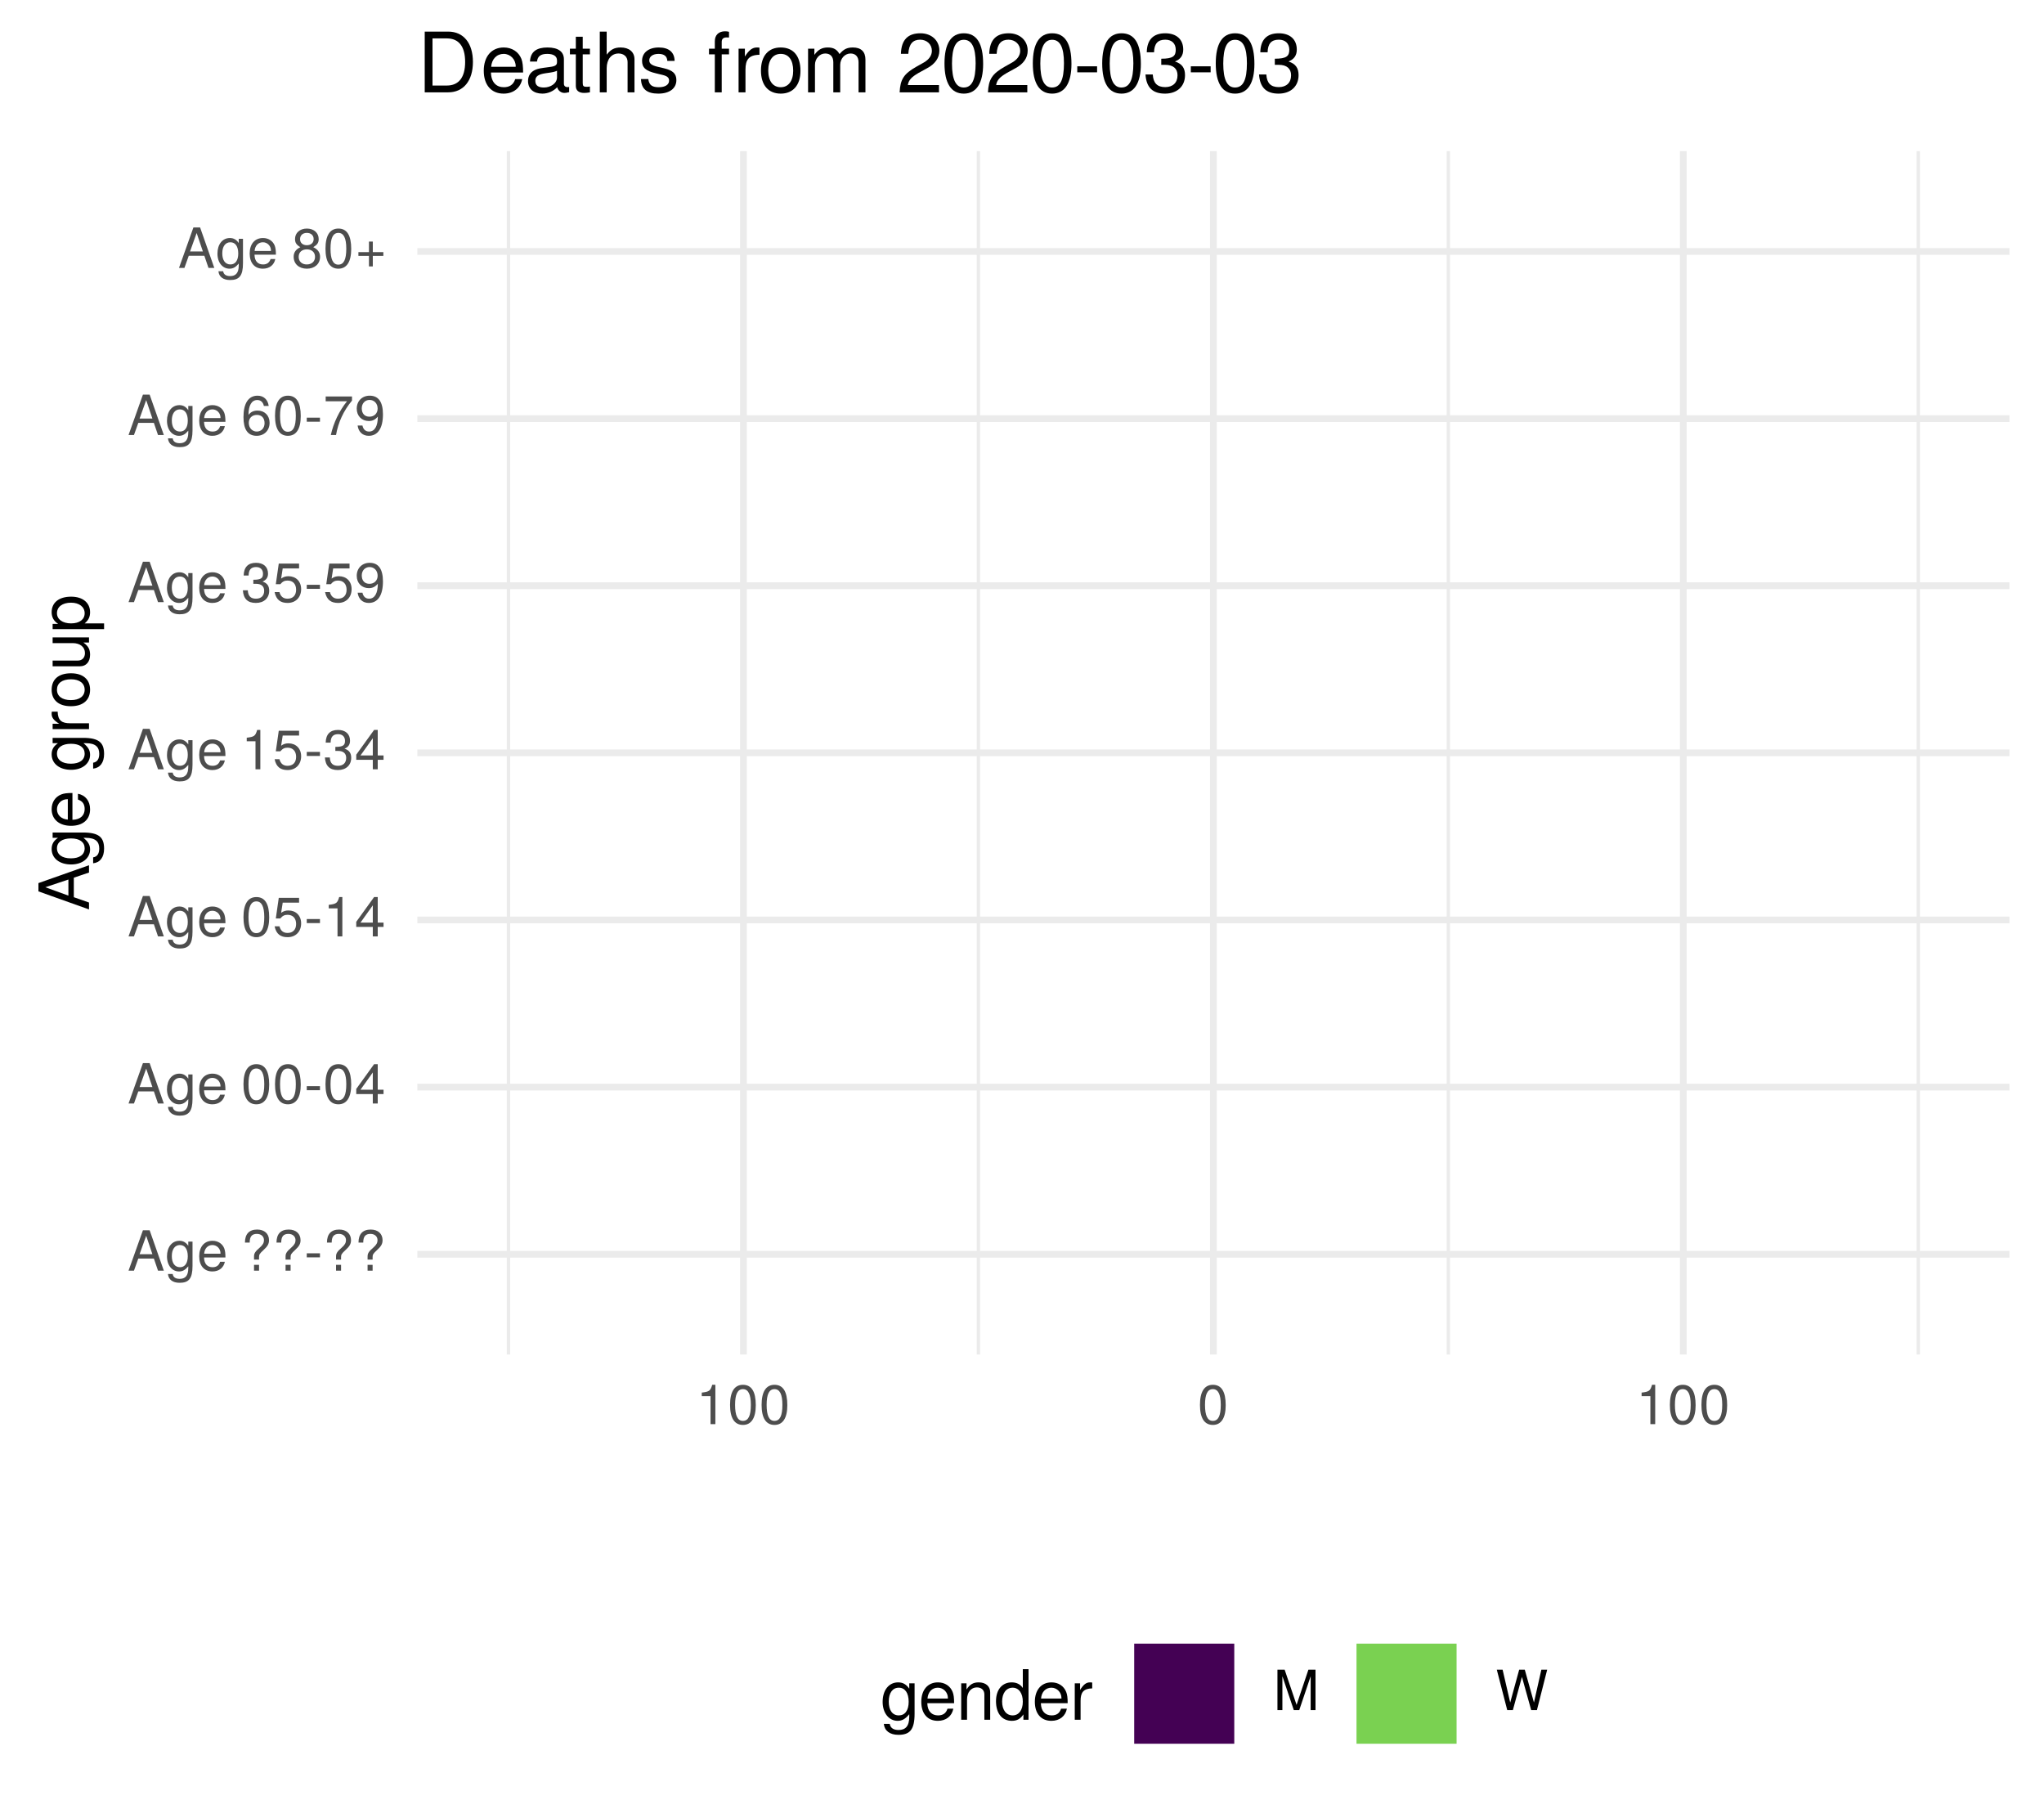
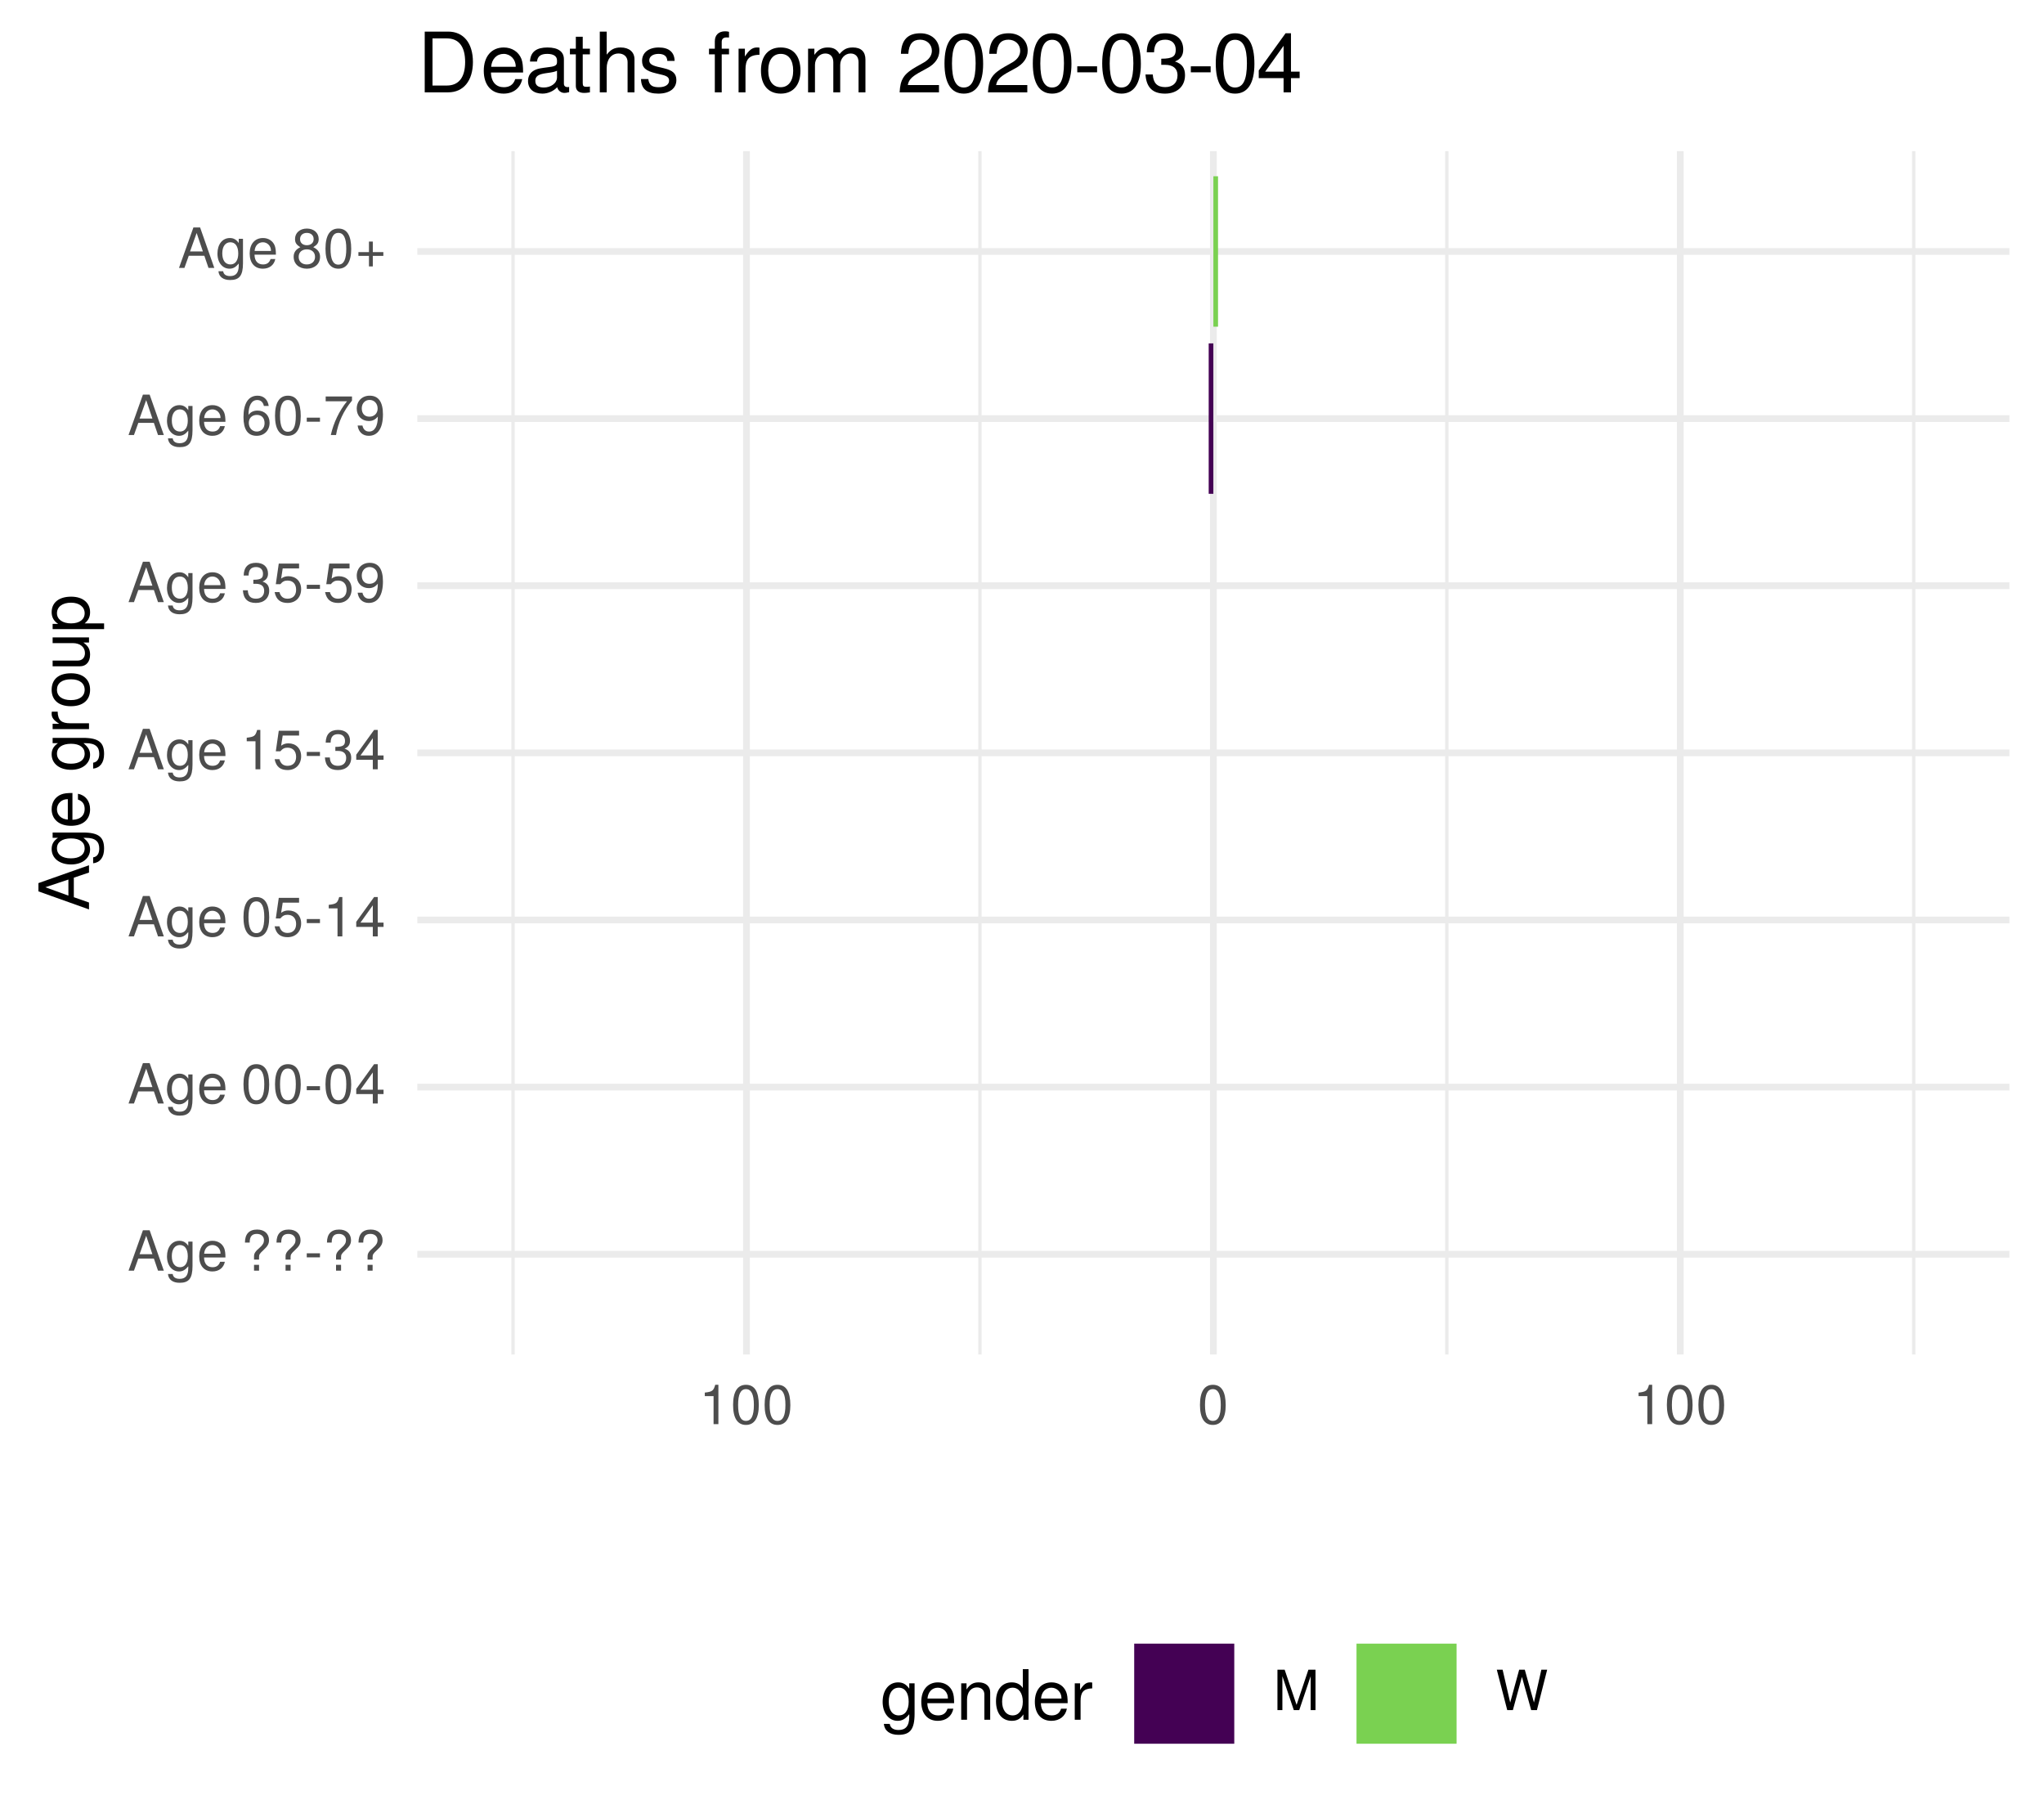
<svg xmlns="http://www.w3.org/2000/svg" xmlns:xlink="http://www.w3.org/1999/xlink" width="324pt" height="288pt" viewBox="0 0 324 288" version="1.1">
  <defs>
    <g>
      <symbol overflow="visible" id="glyph0-0">
        <path style="stroke:none;" d="" />
      </symbol>
      <symbol overflow="visible" id="glyph0-1">
        <path style="stroke:none;" d="M 5.75 0 L 3.5 -6.406 L 2.438 -6.406 L 0.156 0 L 1.016 0 L 1.703 -1.922 L 4.172 -1.922 L 4.828 0 Z M 3.938 -2.609 L 1.906 -2.609 L 2.953 -5.531 Z M 3.938 -2.609 " />
      </symbol>
      <symbol overflow="visible" id="glyph0-2">
        <path style="stroke:none;" d="M 4.297 -0.75 L 4.297 -4.609 L 3.625 -4.609 L 3.625 -3.938 C 3.25 -4.484 2.812 -4.734 2.219 -4.734 C 1.047 -4.734 0.25 -3.75 0.25 -2.266 C 0.25 -0.812 1.078 0.125 2.156 0.125 C 2.734 0.125 3.141 -0.109 3.625 -0.688 L 3.625 -0.391 C 3.625 0.828 3.125 1.297 2.266 1.297 C 1.688 1.297 1.234 1.094 1.156 0.531 L 0.406 0.531 C 0.484 1.406 1.156 1.922 2.25 1.922 C 3.688 1.922 4.297 1.281 4.297 -0.75 Z M 3.547 -2.281 C 3.547 -1.172 3.078 -0.547 2.312 -0.547 C 1.5 -0.547 1.016 -1.188 1.016 -2.312 C 1.016 -3.406 1.516 -4.062 2.297 -4.062 C 3.094 -4.062 3.547 -3.391 3.547 -2.281 Z M 3.547 -2.281 " />
      </symbol>
      <symbol overflow="visible" id="glyph0-3">
        <path style="stroke:none;" d="M 4.516 -2.094 C 4.516 -2.766 4.453 -3.188 4.328 -3.531 C 4.031 -4.281 3.328 -4.734 2.469 -4.734 C 1.172 -4.734 0.359 -3.797 0.359 -2.281 C 0.359 -0.766 1.156 0.125 2.453 0.125 C 3.5 0.125 4.234 -0.469 4.422 -1.406 L 3.672 -1.406 C 3.469 -0.797 3.062 -0.547 2.469 -0.547 C 1.703 -0.547 1.141 -1.031 1.125 -2.094 Z M 3.734 -2.75 C 3.734 -2.75 3.734 -2.703 3.719 -2.688 L 1.141 -2.688 C 1.203 -3.516 1.719 -4.062 2.453 -4.062 C 3.172 -4.062 3.734 -3.469 3.734 -2.75 Z M 3.734 -2.75 " />
      </symbol>
      <symbol overflow="visible" id="glyph0-4">
        <path style="stroke:none;" d="" />
      </symbol>
      <symbol overflow="visible" id="glyph0-5">
        <path style="stroke:none;" d="M 4.422 -4.828 C 4.422 -5.859 3.688 -6.516 2.547 -6.516 C 1.281 -6.516 0.609 -5.812 0.609 -4.453 L 1.359 -4.453 C 1.359 -5.422 1.719 -5.828 2.5 -5.828 C 3.172 -5.828 3.625 -5.422 3.625 -4.828 C 3.625 -4.422 3.438 -4.078 2.969 -3.672 C 2.453 -3.203 2.453 -3.203 2.297 -3 C 2.109 -2.75 2.047 -2.547 2.047 -2.234 L 2.047 -1.75 L 2.844 -1.75 L 2.844 -2.156 C 2.844 -2.547 2.938 -2.703 3.531 -3.25 C 4.203 -3.859 4.422 -4.25 4.422 -4.828 Z M 2.844 0 L 2.844 -0.922 L 2.047 -0.922 L 2.047 0 Z M 2.844 0 " />
      </symbol>
      <symbol overflow="visible" id="glyph0-6">
        <path style="stroke:none;" d="M 2.5 -2.109 L 2.5 -2.75 L 0.406 -2.75 L 0.406 -2.109 Z M 2.5 -2.109 " />
      </symbol>
      <symbol overflow="visible" id="glyph0-7">
        <path style="stroke:none;" d="M 4.453 -3 C 4.453 -5.156 3.781 -6.234 2.422 -6.234 C 1.078 -6.234 0.375 -5.141 0.375 -3.047 C 0.375 -0.953 1.078 0.125 2.422 0.125 C 3.734 0.125 4.453 -0.953 4.453 -3 Z M 3.672 -3.062 C 3.672 -1.297 3.266 -0.516 2.406 -0.516 C 1.578 -0.516 1.172 -1.344 1.172 -3.047 C 1.172 -4.75 1.578 -5.547 2.422 -5.547 C 3.25 -5.547 3.672 -4.734 3.672 -3.062 Z M 3.672 -3.062 " />
      </symbol>
      <symbol overflow="visible" id="glyph0-8">
        <path style="stroke:none;" d="M 4.578 -1.5 L 4.578 -2.188 L 3.656 -2.188 L 3.656 -6.234 L 3.078 -6.234 L 0.25 -2.312 L 0.25 -1.5 L 2.875 -1.5 L 2.875 0 L 3.656 0 L 3.656 -1.5 Z M 2.875 -2.188 L 0.922 -2.188 L 2.875 -4.922 Z M 2.875 -2.188 " />
      </symbol>
      <symbol overflow="visible" id="glyph0-9">
        <path style="stroke:none;" d="M 4.516 -2.062 C 4.516 -3.297 3.688 -4.109 2.5 -4.109 C 2.062 -4.109 1.703 -4 1.344 -3.734 L 1.594 -5.344 L 4.188 -5.344 L 4.188 -6.109 L 0.969 -6.109 L 0.5 -2.844 L 1.219 -2.844 C 1.578 -3.266 1.875 -3.422 2.359 -3.422 C 3.188 -3.422 3.719 -2.891 3.719 -1.969 C 3.719 -1.062 3.203 -0.547 2.359 -0.547 C 1.688 -0.547 1.266 -0.891 1.078 -1.594 L 0.312 -1.594 C 0.562 -0.359 1.266 0.125 2.375 0.125 C 3.641 0.125 4.516 -0.75 4.516 -2.062 Z M 4.516 -2.062 " />
      </symbol>
      <symbol overflow="visible" id="glyph0-10">
        <path style="stroke:none;" d="M 3.047 0 L 3.047 -6.234 L 2.547 -6.234 C 2.266 -5.281 2.094 -5.141 0.891 -5 L 0.891 -4.438 L 2.281 -4.438 L 2.281 0 Z M 3.047 0 " />
      </symbol>
      <symbol overflow="visible" id="glyph0-11">
        <path style="stroke:none;" d="M 4.453 -1.812 C 4.453 -2.562 4.141 -3.016 3.391 -3.266 C 3.969 -3.5 4.266 -3.891 4.266 -4.516 C 4.266 -5.594 3.547 -6.234 2.359 -6.234 C 1.109 -6.234 0.438 -5.547 0.406 -4.219 L 1.188 -4.219 C 1.203 -5.141 1.578 -5.562 2.375 -5.562 C 3.062 -5.562 3.469 -5.156 3.469 -4.5 C 3.469 -3.828 3.188 -3.547 1.938 -3.547 L 1.938 -2.906 L 2.359 -2.906 C 3.219 -2.906 3.656 -2.5 3.656 -1.797 C 3.656 -1.016 3.172 -0.547 2.359 -0.547 C 1.516 -0.547 1.109 -0.969 1.062 -1.875 L 0.281 -1.875 C 0.375 -0.5 1.062 0.125 2.344 0.125 C 3.625 0.125 4.453 -0.641 4.453 -1.812 Z M 4.453 -1.812 " />
      </symbol>
      <symbol overflow="visible" id="glyph0-12">
        <path style="stroke:none;" d="M 4.484 -3.266 C 4.484 -5.219 3.797 -6.234 2.375 -6.234 C 1.188 -6.234 0.328 -5.391 0.328 -4.172 C 0.328 -3.016 1.125 -2.219 2.25 -2.219 C 2.844 -2.219 3.266 -2.438 3.672 -2.922 C 3.672 -1.406 3.172 -0.547 2.281 -0.547 C 1.734 -0.547 1.359 -0.891 1.234 -1.5 L 0.469 -1.5 C 0.609 -0.469 1.281 0.125 2.234 0.125 C 3.688 0.125 4.484 -1.109 4.484 -3.266 Z M 3.641 -4.188 C 3.641 -3.422 3.094 -2.906 2.344 -2.906 C 1.594 -2.906 1.125 -3.391 1.125 -4.234 C 1.125 -5.016 1.656 -5.562 2.359 -5.562 C 3.094 -5.562 3.641 -5 3.641 -4.188 Z M 3.641 -4.188 " />
      </symbol>
      <symbol overflow="visible" id="glyph0-13">
        <path style="stroke:none;" d="M 4.516 -1.938 C 4.516 -3.094 3.719 -3.875 2.609 -3.875 C 1.984 -3.875 1.5 -3.641 1.172 -3.188 C 1.172 -4.703 1.672 -5.547 2.562 -5.547 C 3.109 -5.547 3.484 -5.203 3.609 -4.609 L 4.375 -4.609 C 4.234 -5.625 3.562 -6.234 2.609 -6.234 C 1.156 -6.234 0.375 -5.016 0.375 -2.844 C 0.375 -0.891 1.047 0.125 2.469 0.125 C 3.656 0.125 4.516 -0.719 4.516 -1.938 Z M 3.719 -1.875 C 3.719 -1.094 3.188 -0.547 2.484 -0.547 C 1.766 -0.547 1.219 -1.125 1.219 -1.922 C 1.219 -2.688 1.734 -3.188 2.5 -3.188 C 3.25 -3.188 3.719 -2.703 3.719 -1.875 Z M 3.719 -1.875 " />
      </symbol>
      <symbol overflow="visible" id="glyph0-14">
        <path style="stroke:none;" d="M 4.578 -5.453 L 4.578 -6.109 L 0.406 -6.109 L 0.406 -5.344 L 3.781 -5.344 C 2.531 -3.781 1.656 -1.953 1.219 0 L 2.047 0 C 2.391 -2.016 3.266 -3.891 4.578 -5.453 Z M 4.578 -5.453 " />
      </symbol>
      <symbol overflow="visible" id="glyph0-15">
        <path style="stroke:none;" d="M 4.516 -1.766 C 4.516 -2.453 4.156 -2.938 3.438 -3.281 C 4.078 -3.672 4.297 -3.984 4.297 -4.578 C 4.297 -5.547 3.531 -6.234 2.422 -6.234 C 1.312 -6.234 0.547 -5.547 0.547 -4.578 C 0.547 -4 0.75 -3.672 1.391 -3.281 C 0.672 -2.938 0.328 -2.453 0.328 -1.766 C 0.328 -0.625 1.188 0.125 2.422 0.125 C 3.656 0.125 4.516 -0.625 4.516 -1.766 Z M 3.5 -4.562 C 3.5 -3.969 3.062 -3.594 2.422 -3.594 C 1.766 -3.594 1.344 -3.969 1.344 -4.562 C 1.344 -5.156 1.766 -5.547 2.422 -5.547 C 3.078 -5.547 3.5 -5.156 3.5 -4.562 Z M 3.719 -1.75 C 3.719 -1.016 3.188 -0.547 2.406 -0.547 C 1.641 -0.547 1.125 -1.016 1.125 -1.75 C 1.125 -2.484 1.641 -2.938 2.422 -2.938 C 3.188 -2.938 3.719 -2.484 3.719 -1.75 Z M 3.719 -1.75 " />
      </symbol>
      <symbol overflow="visible" id="glyph0-16">
        <path style="stroke:none;" d="M 4.547 -1.906 L 4.547 -2.5 L 2.875 -2.5 L 2.875 -4.172 L 2.266 -4.172 L 2.266 -2.5 L 0.594 -2.5 L 0.594 -1.906 L 2.266 -1.906 L 2.266 -0.234 L 2.875 -0.234 L 2.875 -1.906 Z M 4.547 -1.906 " />
      </symbol>
      <symbol overflow="visible" id="glyph0-17">
        <path style="stroke:none;" d="M 6.688 0 L 6.688 -6.406 L 5.562 -6.406 L 3.688 -0.828 L 1.797 -6.406 L 0.656 -6.406 L 0.656 0 L 1.438 0 L 1.438 -5.375 L 3.25 0 L 4.109 0 L 5.922 -5.375 L 5.922 0 Z M 6.688 0 " />
      </symbol>
      <symbol overflow="visible" id="glyph0-18">
        <path style="stroke:none;" d="M 8.172 -6.406 L 7.25 -6.406 L 6.078 -1.203 L 4.625 -6.406 L 3.734 -6.406 L 2.312 -1.203 L 1.109 -6.406 L 0.188 -6.406 L 1.844 0 L 2.734 0 L 4.172 -5.266 L 5.641 0 L 6.547 0 Z M 8.172 -6.406 " />
      </symbol>
      <symbol overflow="visible" id="glyph1-0">
        <path style="stroke:none;" d="" />
      </symbol>
      <symbol overflow="visible" id="glyph1-1">
        <path style="stroke:none;" d="M 0 -7.188 L -8.016 -4.359 L -8.016 -3.047 L 0 -0.188 L 0 -1.281 L -2.406 -2.125 L -2.406 -5.219 L 0 -6.031 Z M -3.266 -4.922 L -3.266 -2.375 L -6.922 -3.703 Z M -3.266 -4.922 " />
      </symbol>
      <symbol overflow="visible" id="glyph1-2">
        <path style="stroke:none;" d="M -0.953 -5.375 L -5.766 -5.375 L -5.766 -4.531 L -4.922 -4.531 C -5.609 -4.062 -5.922 -3.516 -5.922 -2.766 C -5.922 -1.312 -4.703 -0.312 -2.828 -0.312 C -1.016 -0.312 0.172 -1.344 0.172 -2.688 C 0.172 -3.422 -0.141 -3.922 -0.875 -4.531 L -0.484 -4.531 C 1.047 -4.531 1.625 -3.906 1.625 -2.844 C 1.625 -2.109 1.359 -1.547 0.656 -1.438 L 0.656 -0.5 C 1.75 -0.609 2.391 -1.453 2.391 -2.812 C 2.391 -4.609 1.594 -5.375 -0.953 -5.375 Z M -2.844 -4.438 C -1.469 -4.438 -0.688 -3.844 -0.688 -2.875 C -0.688 -1.875 -1.484 -1.281 -2.875 -1.281 C -4.266 -1.281 -5.078 -1.891 -5.078 -2.875 C -5.078 -3.859 -4.25 -4.438 -2.844 -4.438 Z M -2.844 -4.438 " />
      </symbol>
      <symbol overflow="visible" id="glyph1-3">
        <path style="stroke:none;" d="M -2.625 -5.641 C -3.453 -5.641 -3.984 -5.578 -4.406 -5.406 C -5.359 -5.031 -5.922 -4.156 -5.922 -3.078 C -5.922 -1.469 -4.734 -0.438 -2.844 -0.438 C -0.953 -0.438 0.172 -1.438 0.172 -3.062 C 0.172 -4.375 -0.578 -5.297 -1.75 -5.516 L -1.75 -4.594 C -0.984 -4.344 -0.688 -3.828 -0.688 -3.094 C -0.688 -2.141 -1.297 -1.422 -2.625 -1.391 Z M -3.438 -4.656 C -3.438 -4.656 -3.391 -4.656 -3.359 -4.656 L -3.359 -1.422 C -4.391 -1.5 -5.078 -2.141 -5.078 -3.062 C -5.078 -3.969 -4.328 -4.656 -3.438 -4.656 Z M -3.438 -4.656 " />
      </symbol>
      <symbol overflow="visible" id="glyph1-4">
        <path style="stroke:none;" d="" />
      </symbol>
      <symbol overflow="visible" id="glyph1-5">
        <path style="stroke:none;" d="M -4.969 -3.531 L -5.891 -3.531 C -5.922 -3.375 -5.922 -3.297 -5.922 -3.172 C -5.922 -2.578 -5.578 -2.141 -4.719 -1.609 L -5.766 -1.609 L -5.766 -0.766 L 0 -0.766 L 0 -1.688 L -2.984 -1.688 C -4.297 -1.688 -4.938 -2.109 -4.969 -3.531 Z M -4.969 -3.531 " />
      </symbol>
      <symbol overflow="visible" id="glyph1-6">
        <path style="stroke:none;" d="M -2.844 -5.609 C -4.828 -5.609 -5.922 -4.656 -5.922 -2.984 C -5.922 -1.375 -4.812 -0.391 -2.875 -0.391 C -0.953 -0.391 0.172 -1.359 0.172 -3 C 0.172 -4.625 -0.953 -5.609 -2.844 -5.609 Z M -2.844 -4.656 C -1.5 -4.656 -0.688 -4.016 -0.688 -3 C -0.688 -1.984 -1.484 -1.359 -2.875 -1.359 C -4.266 -1.359 -5.078 -1.984 -5.078 -3 C -5.078 -4.031 -4.281 -4.656 -2.844 -4.656 Z M -2.844 -4.656 " />
      </symbol>
      <symbol overflow="visible" id="glyph1-7">
        <path style="stroke:none;" d="M 0 -5.297 L -5.766 -5.297 L -5.766 -4.391 L -2.578 -4.391 C -1.406 -4.391 -0.641 -3.766 -0.641 -2.812 C -0.641 -2.094 -1.078 -1.625 -1.766 -1.625 L -5.766 -1.625 L -5.766 -0.719 L -1.406 -0.719 C -0.453 -0.719 0.172 -1.438 0.172 -2.547 C 0.172 -3.406 -0.125 -3.938 -0.891 -4.484 L 0 -4.484 Z M 0 -5.297 " />
      </symbol>
      <symbol overflow="visible" id="glyph1-8">
        <path style="stroke:none;" d="M -2.828 -5.75 C -4.766 -5.75 -5.922 -4.812 -5.922 -3.281 C -5.922 -2.5 -5.578 -1.875 -4.891 -1.438 L -5.766 -1.438 L -5.766 -0.609 L 2.391 -0.609 L 2.391 -1.516 L -0.688 -1.516 C -0.094 -2 0.172 -2.547 0.172 -3.281 C 0.172 -4.781 -0.984 -5.75 -2.828 -5.75 Z M -2.844 -4.797 C -1.547 -4.797 -0.688 -4.125 -0.688 -3.125 C -0.688 -2.156 -1.484 -1.516 -2.844 -1.516 C -4.188 -1.516 -5.078 -2.156 -5.078 -3.125 C -5.078 -4.141 -4.219 -4.797 -2.844 -4.797 Z M -2.844 -4.797 " />
      </symbol>
      <symbol overflow="visible" id="glyph2-0">
        <path style="stroke:none;" d="" />
      </symbol>
      <symbol overflow="visible" id="glyph2-1">
        <path style="stroke:none;" d="M 5.375 -0.953 L 5.375 -5.766 L 4.531 -5.766 L 4.531 -4.922 C 4.062 -5.609 3.516 -5.922 2.766 -5.922 C 1.312 -5.922 0.312 -4.703 0.312 -2.828 C 0.312 -1.016 1.344 0.172 2.688 0.172 C 3.422 0.172 3.922 -0.141 4.531 -0.875 L 4.531 -0.484 C 4.531 1.047 3.906 1.625 2.844 1.625 C 2.109 1.625 1.547 1.359 1.438 0.656 L 0.5 0.656 C 0.609 1.75 1.453 2.391 2.812 2.391 C 4.609 2.391 5.375 1.594 5.375 -0.953 Z M 4.438 -2.844 C 4.438 -1.469 3.844 -0.688 2.875 -0.688 C 1.875 -0.688 1.281 -1.484 1.281 -2.875 C 1.281 -4.266 1.891 -5.078 2.875 -5.078 C 3.859 -5.078 4.438 -4.25 4.438 -2.844 Z M 4.438 -2.844 " />
      </symbol>
      <symbol overflow="visible" id="glyph2-2">
        <path style="stroke:none;" d="M 5.641 -2.625 C 5.641 -3.453 5.578 -3.984 5.406 -4.406 C 5.031 -5.359 4.156 -5.922 3.078 -5.922 C 1.469 -5.922 0.438 -4.734 0.438 -2.844 C 0.438 -0.953 1.438 0.172 3.062 0.172 C 4.375 0.172 5.297 -0.578 5.516 -1.75 L 4.594 -1.75 C 4.344 -0.984 3.828 -0.688 3.094 -0.688 C 2.141 -0.688 1.422 -1.297 1.391 -2.625 Z M 4.656 -3.438 C 4.656 -3.438 4.656 -3.391 4.656 -3.359 L 1.422 -3.359 C 1.5 -4.391 2.141 -5.078 3.062 -5.078 C 3.969 -5.078 4.656 -4.328 4.656 -3.438 Z M 4.656 -3.438 " />
      </symbol>
      <symbol overflow="visible" id="glyph2-3">
        <path style="stroke:none;" d="M 5.359 0 L 5.359 -4.359 C 5.359 -5.312 4.641 -5.922 3.531 -5.922 C 2.672 -5.922 2.125 -5.594 1.609 -4.797 L 1.609 -5.766 L 0.766 -5.766 L 0.766 0 L 1.688 0 L 1.688 -3.172 C 1.688 -4.359 2.328 -5.125 3.25 -5.125 C 3.984 -5.125 4.438 -4.688 4.438 -4 L 4.438 0 Z M 5.359 0 " />
      </symbol>
      <symbol overflow="visible" id="glyph2-4">
        <path style="stroke:none;" d="M 5.438 0 L 5.438 -8.016 L 4.531 -8.016 L 4.531 -5.031 C 4.141 -5.625 3.531 -5.922 2.766 -5.922 C 1.266 -5.922 0.281 -4.781 0.281 -2.938 C 0.281 -0.984 1.25 0.172 2.797 0.172 C 3.594 0.172 4.141 -0.125 4.625 -0.844 L 4.625 0 Z M 4.531 -2.859 C 4.531 -1.531 3.891 -0.688 2.922 -0.688 C 1.906 -0.688 1.25 -1.547 1.25 -2.875 C 1.25 -4.219 1.906 -5.078 2.922 -5.078 C 3.906 -5.078 4.531 -4.188 4.531 -2.859 Z M 4.531 -2.859 " />
      </symbol>
      <symbol overflow="visible" id="glyph2-5">
        <path style="stroke:none;" d="M 3.531 -4.969 L 3.531 -5.891 C 3.375 -5.922 3.297 -5.922 3.172 -5.922 C 2.578 -5.922 2.141 -5.578 1.609 -4.719 L 1.609 -5.766 L 0.766 -5.766 L 0.766 0 L 1.688 0 L 1.688 -2.984 C 1.688 -4.297 2.109 -4.938 3.531 -4.969 Z M 3.531 -4.969 " />
      </symbol>
      <symbol overflow="visible" id="glyph3-0">
        <path style="stroke:none;" d="" />
      </symbol>
      <symbol overflow="visible" id="glyph3-1">
        <path style="stroke:none;" d="M 8.812 -4.812 C 8.812 -7.797 7.328 -9.625 4.891 -9.625 L 1.172 -9.625 L 1.172 0 L 4.891 0 C 7.312 0 8.812 -1.828 8.812 -4.812 Z M 7.578 -4.812 C 7.578 -2.375 6.578 -1.078 4.672 -1.078 L 2.406 -1.078 L 2.406 -8.547 L 4.672 -8.547 C 6.578 -8.547 7.578 -7.266 7.578 -4.812 Z M 7.578 -4.812 " />
      </symbol>
      <symbol overflow="visible" id="glyph3-2">
        <path style="stroke:none;" d="M 6.766 -3.141 C 6.766 -4.141 6.688 -4.781 6.5 -5.297 C 6.047 -6.438 4.984 -7.109 3.703 -7.109 C 1.766 -7.109 0.531 -5.688 0.531 -3.422 C 0.531 -1.156 1.734 0.203 3.672 0.203 C 5.25 0.203 6.344 -0.703 6.625 -2.094 L 5.516 -2.094 C 5.219 -1.188 4.594 -0.812 3.703 -0.812 C 2.562 -0.812 1.703 -1.562 1.672 -3.141 Z M 5.594 -4.125 C 5.594 -4.125 5.594 -4.062 5.578 -4.047 L 1.703 -4.047 C 1.797 -5.266 2.578 -6.094 3.688 -6.094 C 4.766 -6.094 5.594 -5.203 5.594 -4.125 Z M 5.594 -4.125 " />
      </symbol>
      <symbol overflow="visible" id="glyph3-3">
        <path style="stroke:none;" d="M 7.062 -0.031 L 7.062 -0.859 C 6.938 -0.828 6.891 -0.828 6.828 -0.828 C 6.438 -0.828 6.234 -1.031 6.234 -1.375 L 6.234 -5.234 C 6.234 -6.453 5.328 -7.109 3.625 -7.109 C 1.953 -7.109 0.922 -6.469 0.859 -4.875 L 1.969 -4.875 C 2.062 -5.719 2.562 -6.094 3.594 -6.094 C 4.578 -6.094 5.141 -5.734 5.141 -5.062 L 5.141 -4.781 C 5.141 -4.312 4.859 -4.125 3.984 -4.016 C 2.422 -3.812 2.188 -3.766 1.766 -3.594 C 0.969 -3.266 0.547 -2.641 0.547 -1.797 C 0.547 -0.547 1.422 0.203 2.828 0.203 C 3.703 0.203 4.562 -0.172 5.172 -0.812 C 5.297 -0.297 5.766 0.094 6.312 0.094 C 6.531 0.094 6.703 0.062 7.062 -0.031 Z M 5.141 -2.391 C 5.141 -1.406 4.125 -0.766 3.062 -0.766 C 2.203 -0.766 1.703 -1.062 1.703 -1.828 C 1.703 -2.547 2.188 -2.859 3.359 -3.031 C 4.531 -3.188 4.766 -3.25 5.141 -3.422 Z M 5.141 -2.391 " />
      </symbol>
      <symbol overflow="visible" id="glyph3-4">
        <path style="stroke:none;" d="M 3.359 0 L 3.359 -0.922 C 3.203 -0.891 3.031 -0.875 2.828 -0.875 C 2.344 -0.875 2.219 -1 2.219 -1.484 L 2.219 -6.016 L 3.359 -6.016 L 3.359 -6.922 L 2.219 -6.922 L 2.219 -8.812 L 1.125 -8.812 L 1.125 -6.922 L 0.188 -6.922 L 0.188 -6.016 L 1.125 -6.016 L 1.125 -1 C 1.125 -0.297 1.594 0.094 2.453 0.094 C 2.719 0.094 2.984 0.062 3.359 0 Z M 3.359 0 " />
      </symbol>
      <symbol overflow="visible" id="glyph3-5">
        <path style="stroke:none;" d="M 6.422 0 L 6.422 -5.234 C 6.422 -6.391 5.578 -7.109 4.234 -7.109 C 3.266 -7.109 2.672 -6.812 2.016 -5.969 L 2.016 -9.625 L 0.922 -9.625 L 0.922 0 L 2.016 0 L 2.016 -3.812 C 2.016 -5.234 2.766 -6.156 3.891 -6.156 C 4.672 -6.156 5.328 -5.703 5.328 -4.797 L 5.328 0 Z M 6.422 0 " />
      </symbol>
      <symbol overflow="visible" id="glyph3-6">
        <path style="stroke:none;" d="M 6.062 -1.938 C 6.062 -2.969 5.484 -3.484 4.109 -3.812 L 3.047 -4.062 C 2.156 -4.281 1.766 -4.562 1.766 -5.062 C 1.766 -5.688 2.344 -6.094 3.234 -6.094 C 4.125 -6.094 4.594 -5.719 4.625 -4.984 L 5.781 -4.984 C 5.766 -6.344 4.875 -7.109 3.281 -7.109 C 1.656 -7.109 0.625 -6.281 0.625 -5 C 0.625 -3.922 1.172 -3.406 2.812 -3.016 L 3.844 -2.766 C 4.609 -2.578 4.906 -2.344 4.906 -1.844 C 4.906 -1.203 4.266 -0.812 3.297 -0.812 C 2.312 -0.812 1.75 -1.062 1.609 -2.109 L 0.453 -2.109 C 0.5 -0.516 1.406 0.203 3.203 0.203 C 4.953 0.203 6.062 -0.609 6.062 -1.938 Z M 6.062 -1.938 " />
      </symbol>
      <symbol overflow="visible" id="glyph3-7">
        <path style="stroke:none;" d="" />
      </symbol>
      <symbol overflow="visible" id="glyph3-8">
        <path style="stroke:none;" d="M 3.406 -6.016 L 3.406 -6.922 L 2.25 -6.922 L 2.25 -8 C 2.25 -8.469 2.516 -8.703 3.031 -8.703 C 3.109 -8.703 3.156 -8.703 3.406 -8.688 L 3.406 -9.594 C 3.156 -9.656 3.016 -9.672 2.781 -9.672 C 1.766 -9.672 1.156 -9.078 1.156 -8.094 L 1.156 -6.922 L 0.234 -6.922 L 0.234 -6.016 L 1.156 -6.016 L 1.156 0 L 2.25 0 L 2.25 -6.016 Z M 3.406 -6.016 " />
      </symbol>
      <symbol overflow="visible" id="glyph3-9">
        <path style="stroke:none;" d="M 4.234 -5.953 L 4.234 -7.078 C 4.047 -7.109 3.969 -7.109 3.812 -7.109 C 3.109 -7.109 2.562 -6.688 1.922 -5.672 L 1.922 -6.922 L 0.922 -6.922 L 0.922 0 L 2.016 0 L 2.016 -3.594 C 2.016 -5.156 2.531 -5.922 4.234 -5.953 Z M 4.234 -5.953 " />
      </symbol>
      <symbol overflow="visible" id="glyph3-10">
        <path style="stroke:none;" d="M 6.734 -3.406 C 6.734 -5.797 5.578 -7.109 3.594 -7.109 C 1.656 -7.109 0.469 -5.781 0.469 -3.453 C 0.469 -1.141 1.641 0.203 3.609 0.203 C 5.547 0.203 6.734 -1.141 6.734 -3.406 Z M 5.578 -3.422 C 5.578 -1.797 4.812 -0.812 3.609 -0.812 C 2.375 -0.812 1.625 -1.781 1.625 -3.453 C 1.625 -5.125 2.375 -6.094 3.609 -6.094 C 4.844 -6.094 5.578 -5.141 5.578 -3.422 Z M 5.578 -3.422 " />
      </symbol>
      <symbol overflow="visible" id="glyph3-11">
        <path style="stroke:none;" d="M 10.031 0 L 10.031 -5.188 C 10.031 -6.438 9.344 -7.109 8.047 -7.109 C 7.125 -7.109 6.578 -6.844 5.922 -6.062 C 5.516 -6.797 4.969 -7.109 4.062 -7.109 C 3.141 -7.109 2.531 -6.766 1.938 -5.938 L 1.938 -6.922 L 0.938 -6.922 L 0.938 0 L 2.031 0 L 2.031 -4.344 C 2.031 -5.344 2.766 -6.156 3.656 -6.156 C 4.469 -6.156 4.938 -5.656 4.938 -4.766 L 4.938 0 L 6.031 0 L 6.031 -4.344 C 6.031 -5.344 6.766 -6.156 7.672 -6.156 C 8.469 -6.156 8.938 -5.641 8.938 -4.766 L 8.938 0 Z M 10.031 0 " />
      </symbol>
      <symbol overflow="visible" id="glyph3-12">
        <path style="stroke:none;" d="M 6.75 -6.609 C 6.75 -8.203 5.516 -9.359 3.75 -9.359 C 1.828 -9.359 0.719 -8.391 0.656 -6.109 L 1.828 -6.109 C 1.922 -7.688 2.562 -8.344 3.703 -8.344 C 4.766 -8.344 5.562 -7.594 5.562 -6.594 C 5.562 -5.844 5.125 -5.219 4.297 -4.734 L 3.078 -4.047 C 1.125 -2.938 0.547 -2.062 0.453 0 L 6.688 0 L 6.688 -1.156 L 1.75 -1.156 C 1.875 -1.922 2.297 -2.406 3.453 -3.078 L 4.766 -3.797 C 6.078 -4.484 6.75 -5.469 6.75 -6.609 Z M 6.75 -6.609 " />
      </symbol>
      <symbol overflow="visible" id="glyph3-13">
        <path style="stroke:none;" d="M 6.688 -4.5 C 6.688 -7.75 5.672 -9.359 3.625 -9.359 C 1.609 -9.359 0.562 -7.719 0.562 -4.578 C 0.562 -1.422 1.625 0.203 3.625 0.203 C 5.609 0.203 6.688 -1.422 6.688 -4.5 Z M 5.5 -4.609 C 5.5 -1.953 4.891 -0.766 3.609 -0.766 C 2.375 -0.766 1.75 -2 1.75 -4.562 C 1.75 -7.125 2.375 -8.328 3.625 -8.328 C 4.891 -8.328 5.5 -7.109 5.5 -4.609 Z M 5.5 -4.609 " />
      </symbol>
      <symbol overflow="visible" id="glyph3-14">
        <path style="stroke:none;" d="M 3.75 -3.172 L 3.75 -4.125 L 0.609 -4.125 L 0.609 -3.172 Z M 3.75 -3.172 " />
      </symbol>
      <symbol overflow="visible" id="glyph3-15">
        <path style="stroke:none;" d="M 6.688 -2.719 C 6.688 -3.859 6.219 -4.516 5.094 -4.891 C 5.969 -5.234 6.406 -5.844 6.406 -6.781 C 6.406 -8.391 5.328 -9.359 3.547 -9.359 C 1.656 -9.359 0.656 -8.328 0.625 -6.344 L 1.781 -6.344 C 1.812 -7.719 2.375 -8.344 3.562 -8.344 C 4.594 -8.344 5.219 -7.734 5.219 -6.75 C 5.219 -5.75 4.781 -5.328 2.922 -5.328 L 2.922 -4.359 L 3.547 -4.359 C 4.828 -4.359 5.5 -3.75 5.5 -2.703 C 5.5 -1.531 4.766 -0.828 3.547 -0.828 C 2.281 -0.828 1.656 -1.469 1.578 -2.828 L 0.422 -2.828 C 0.562 -0.734 1.594 0.203 3.516 0.203 C 5.438 0.203 6.688 -0.953 6.688 -2.719 Z M 6.688 -2.719 " />
      </symbol>
+       <symbol overflow="visible" id="glyph3-16">
+         <path style="stroke:none;" d="M 6.859 -2.25 L 6.859 -3.281 L 5.484 -3.281 L 5.484 -9.359 L 4.625 -9.359 L 0.375 -3.469 L 0.375 -2.25 L 4.312 -2.25 L 4.312 0 L 5.484 0 L 5.484 -2.25 Z M 4.312 -3.281 L 1.391 -3.281 L 4.312 -7.375 Z M 4.312 -3.281 " />
+       </symbol>
    </g>
    <clipPath id="clip1">
-       <path d="M 80 23.957 L 81 23.957 L 81 214.648 L 80 214.648 Z M 80 23.957 " />
+       <path d="M 81 23.957 L 82 23.957 L 82 214.648 L 81 214.648 Z M 81 23.957 " />
    </clipPath>
    <clipPath id="clip2">
-       <path d="M 154 23.957 L 156 23.957 L 156 214.648 L 154 214.648 Z M 154 23.957 " />
+       <path d="M 155 23.957 L 156 23.957 L 156 214.648 L 155 214.648 Z M 155 23.957 " />
    </clipPath>
    <clipPath id="clip3">
      <path d="M 229 23.957 L 230 23.957 L 230 214.648 L 229 214.648 Z M 229 23.957 " />
    </clipPath>
    <clipPath id="clip4">
-       <path d="M 303 23.957 L 305 23.957 L 305 214.648 L 303 214.648 Z M 303 23.957 " />
+       <path d="M 303 23.957 L 304 23.957 L 304 214.648 L 303 214.648 Z M 303 23.957 " />
    </clipPath>
    <clipPath id="clip5">
      <path d="M 66.152 198 L 318.523 198 L 318.523 200 L 66.152 200 Z M 66.152 198 " />
    </clipPath>
    <clipPath id="clip6">
      <path d="M 66.152 171 L 318.523 171 L 318.523 173 L 66.152 173 Z M 66.152 171 " />
    </clipPath>
    <clipPath id="clip7">
      <path d="M 66.152 145 L 318.523 145 L 318.523 147 L 66.152 147 Z M 66.152 145 " />
    </clipPath>
    <clipPath id="clip8">
      <path d="M 66.152 118 L 318.523 118 L 318.523 120 L 66.152 120 Z M 66.152 118 " />
    </clipPath>
    <clipPath id="clip9">
      <path d="M 66.152 92 L 318.523 92 L 318.523 94 L 66.152 94 Z M 66.152 92 " />
    </clipPath>
    <clipPath id="clip10">
      <path d="M 66.152 65 L 318.523 65 L 318.523 67 L 66.152 67 Z M 66.152 65 " />
    </clipPath>
    <clipPath id="clip11">
      <path d="M 66.152 39 L 318.523 39 L 318.523 41 L 66.152 41 Z M 66.152 39 " />
    </clipPath>
    <clipPath id="clip12">
      <path d="M 117 23.957 L 119 23.957 L 119 214.648 L 117 214.648 Z M 117 23.957 " />
    </clipPath>
    <clipPath id="clip13">
      <path d="M 191 23.957 L 193 23.957 L 193 214.648 L 191 214.648 Z M 191 23.957 " />
    </clipPath>
    <clipPath id="clip14">
-       <path d="M 266 23.957 L 268 23.957 L 268 214.648 L 266 214.648 Z M 266 23.957 " />
+       <path d="M 265 23.957 L 267 23.957 L 267 214.648 L 265 214.648 Z M 265 23.957 " />
    </clipPath>
  </defs>
-   <g id="surface2046">
+   <g id="surface2056">
    <rect x="0" y="0" width="324" height="288" style="fill:rgb(100%,100%,100%);fill-opacity:1;stroke:none;" />
    <g clip-path="url(#clip1)" clip-rule="nonzero">
-       <path style="fill:none;stroke-width:0.533;stroke-linecap:butt;stroke-linejoin:round;stroke:rgb(92.157%,92.157%,92.157%);stroke-opacity:1;stroke-miterlimit:10;" d="M 80.602 214.652 L 80.602 23.957 " />
+       <path style="fill:none;stroke-width:0.533;stroke-linecap:butt;stroke-linejoin:round;stroke:rgb(92.157%,92.157%,92.157%);stroke-opacity:1;stroke-miterlimit:10;" d="M 81.324 214.652 L 81.324 23.957 " />
    </g>
    <g clip-path="url(#clip2)" clip-rule="nonzero">
-       <path style="fill:none;stroke-width:0.533;stroke-linecap:butt;stroke-linejoin:round;stroke:rgb(92.157%,92.157%,92.157%);stroke-opacity:1;stroke-miterlimit:10;" d="M 155.09 214.652 L 155.09 23.957 " />
+       <path style="fill:none;stroke-width:0.533;stroke-linecap:butt;stroke-linejoin:round;stroke:rgb(92.157%,92.157%,92.157%);stroke-opacity:1;stroke-miterlimit:10;" d="M 155.332 214.652 L 155.332 23.957 " />
    </g>
    <g clip-path="url(#clip3)" clip-rule="nonzero">
-       <path style="fill:none;stroke-width:0.533;stroke-linecap:butt;stroke-linejoin:round;stroke:rgb(92.157%,92.157%,92.157%);stroke-opacity:1;stroke-miterlimit:10;" d="M 229.582 214.652 L 229.582 23.957 " />
+       <path style="fill:none;stroke-width:0.533;stroke-linecap:butt;stroke-linejoin:round;stroke:rgb(92.157%,92.157%,92.157%);stroke-opacity:1;stroke-miterlimit:10;" d="M 229.34 214.652 L 229.34 23.957 " />
    </g>
    <g clip-path="url(#clip4)" clip-rule="nonzero">
-       <path style="fill:none;stroke-width:0.533;stroke-linecap:butt;stroke-linejoin:round;stroke:rgb(92.157%,92.157%,92.157%);stroke-opacity:1;stroke-miterlimit:10;" d="M 304.07 214.652 L 304.07 23.957 " />
+       <path style="fill:none;stroke-width:0.533;stroke-linecap:butt;stroke-linejoin:round;stroke:rgb(92.157%,92.157%,92.157%);stroke-opacity:1;stroke-miterlimit:10;" d="M 303.348 214.652 L 303.348 23.957 " />
    </g>
    <g clip-path="url(#clip5)" clip-rule="nonzero">
      <path style="fill:none;stroke-width:1.067;stroke-linecap:butt;stroke-linejoin:round;stroke:rgb(92.157%,92.157%,92.157%);stroke-opacity:1;stroke-miterlimit:10;" d="M 66.152 198.762 L 318.52 198.762 " />
    </g>
    <g clip-path="url(#clip6)" clip-rule="nonzero">
      <path style="fill:none;stroke-width:1.067;stroke-linecap:butt;stroke-linejoin:round;stroke:rgb(92.157%,92.157%,92.157%);stroke-opacity:1;stroke-miterlimit:10;" d="M 66.152 172.273 L 318.52 172.273 " />
    </g>
    <g clip-path="url(#clip7)" clip-rule="nonzero">
      <path style="fill:none;stroke-width:1.067;stroke-linecap:butt;stroke-linejoin:round;stroke:rgb(92.157%,92.157%,92.157%);stroke-opacity:1;stroke-miterlimit:10;" d="M 66.152 145.789 L 318.52 145.789 " />
    </g>
    <g clip-path="url(#clip8)" clip-rule="nonzero">
      <path style="fill:none;stroke-width:1.067;stroke-linecap:butt;stroke-linejoin:round;stroke:rgb(92.157%,92.157%,92.157%);stroke-opacity:1;stroke-miterlimit:10;" d="M 66.152 119.305 L 318.52 119.305 " />
    </g>
    <g clip-path="url(#clip9)" clip-rule="nonzero">
      <path style="fill:none;stroke-width:1.067;stroke-linecap:butt;stroke-linejoin:round;stroke:rgb(92.157%,92.157%,92.157%);stroke-opacity:1;stroke-miterlimit:10;" d="M 66.152 92.82 L 318.52 92.82 " />
    </g>
    <g clip-path="url(#clip10)" clip-rule="nonzero">
      <path style="fill:none;stroke-width:1.067;stroke-linecap:butt;stroke-linejoin:round;stroke:rgb(92.157%,92.157%,92.157%);stroke-opacity:1;stroke-miterlimit:10;" d="M 66.152 66.336 L 318.52 66.336 " />
    </g>
    <g clip-path="url(#clip11)" clip-rule="nonzero">
      <path style="fill:none;stroke-width:1.067;stroke-linecap:butt;stroke-linejoin:round;stroke:rgb(92.157%,92.157%,92.157%);stroke-opacity:1;stroke-miterlimit:10;" d="M 66.152 39.852 L 318.52 39.852 " />
    </g>
    <g clip-path="url(#clip12)" clip-rule="nonzero">
-       <path style="fill:none;stroke-width:1.067;stroke-linecap:butt;stroke-linejoin:round;stroke:rgb(92.157%,92.157%,92.157%);stroke-opacity:1;stroke-miterlimit:10;" d="M 117.848 214.652 L 117.848 23.957 " />
+       <path style="fill:none;stroke-width:1.067;stroke-linecap:butt;stroke-linejoin:round;stroke:rgb(92.157%,92.157%,92.157%);stroke-opacity:1;stroke-miterlimit:10;" d="M 118.328 214.652 L 118.328 23.957 " />
    </g>
    <g clip-path="url(#clip13)" clip-rule="nonzero">
      <path style="fill:none;stroke-width:1.067;stroke-linecap:butt;stroke-linejoin:round;stroke:rgb(92.157%,92.157%,92.157%);stroke-opacity:1;stroke-miterlimit:10;" d="M 192.336 214.652 L 192.336 23.957 " />
    </g>
    <g clip-path="url(#clip14)" clip-rule="nonzero">
-       <path style="fill:none;stroke-width:1.067;stroke-linecap:butt;stroke-linejoin:round;stroke:rgb(92.157%,92.157%,92.157%);stroke-opacity:1;stroke-miterlimit:10;" d="M 266.824 214.652 L 266.824 23.957 " />
-     </g>
+       <path style="fill:none;stroke-width:1.067;stroke-linecap:butt;stroke-linejoin:round;stroke:rgb(92.157%,92.157%,92.157%);stroke-opacity:1;stroke-miterlimit:10;" d="M 266.344 214.652 L 266.344 23.957 " />
+     </g>
+     <path style=" stroke:none;fill-rule:nonzero;fill:rgb(26.667%,0.392%,32.941%);fill-opacity:1;" d="M 191.594 78.254 L 192.332 78.254 L 192.332 54.418 L 191.594 54.418 Z M 191.594 78.254 " />
+     <path style=" stroke:none;fill-rule:nonzero;fill:rgb(47.843%,81.961%,31.765%);fill-opacity:1;" d="M 192.336 51.77 L 193.074 51.77 L 193.074 27.934 L 192.336 27.934 Z M 192.336 51.77 " />
    <g style="fill:rgb(30.196%,30.196%,30.196%);fill-opacity:1;">
      <use xlink:href="#glyph0-1" x="20.219" y="201.364" />
      <use xlink:href="#glyph0-2" x="26.219" y="201.364" />
      <use xlink:href="#glyph0-3" x="31.219" y="201.364" />
      <use xlink:href="#glyph0-4" x="36.219" y="201.364" />
      <use xlink:href="#glyph0-5" x="38.219" y="201.364" />
      <use xlink:href="#glyph0-5" x="43.219" y="201.364" />
      <use xlink:href="#glyph0-6" x="48.219" y="201.364" />
      <use xlink:href="#glyph0-5" x="51.219" y="201.364" />
      <use xlink:href="#glyph0-5" x="56.219" y="201.364" />
    </g>
    <g style="fill:rgb(30.196%,30.196%,30.196%);fill-opacity:1;">
      <use xlink:href="#glyph0-1" x="20.219" y="174.876" />
      <use xlink:href="#glyph0-2" x="26.219" y="174.876" />
      <use xlink:href="#glyph0-3" x="31.219" y="174.876" />
      <use xlink:href="#glyph0-4" x="36.219" y="174.876" />
      <use xlink:href="#glyph0-7" x="38.219" y="174.876" />
      <use xlink:href="#glyph0-7" x="43.219" y="174.876" />
      <use xlink:href="#glyph0-6" x="48.219" y="174.876" />
      <use xlink:href="#glyph0-7" x="51.219" y="174.876" />
      <use xlink:href="#glyph0-8" x="56.219" y="174.876" />
    </g>
    <g style="fill:rgb(30.196%,30.196%,30.196%);fill-opacity:1;">
      <use xlink:href="#glyph0-1" x="20.219" y="148.392" />
      <use xlink:href="#glyph0-2" x="26.219" y="148.392" />
      <use xlink:href="#glyph0-3" x="31.219" y="148.392" />
      <use xlink:href="#glyph0-4" x="36.219" y="148.392" />
      <use xlink:href="#glyph0-7" x="38.219" y="148.392" />
      <use xlink:href="#glyph0-9" x="43.219" y="148.392" />
      <use xlink:href="#glyph0-6" x="48.219" y="148.392" />
      <use xlink:href="#glyph0-10" x="51.219" y="148.392" />
      <use xlink:href="#glyph0-8" x="56.219" y="148.392" />
    </g>
    <g style="fill:rgb(30.196%,30.196%,30.196%);fill-opacity:1;">
      <use xlink:href="#glyph0-1" x="20.219" y="121.907" />
      <use xlink:href="#glyph0-2" x="26.219" y="121.907" />
      <use xlink:href="#glyph0-3" x="31.219" y="121.907" />
      <use xlink:href="#glyph0-4" x="36.219" y="121.907" />
      <use xlink:href="#glyph0-10" x="38.219" y="121.907" />
      <use xlink:href="#glyph0-9" x="43.219" y="121.907" />
      <use xlink:href="#glyph0-6" x="48.219" y="121.907" />
      <use xlink:href="#glyph0-11" x="51.219" y="121.907" />
      <use xlink:href="#glyph0-8" x="56.219" y="121.907" />
    </g>
    <g style="fill:rgb(30.196%,30.196%,30.196%);fill-opacity:1;">
      <use xlink:href="#glyph0-1" x="20.219" y="95.423" />
      <use xlink:href="#glyph0-2" x="26.219" y="95.423" />
      <use xlink:href="#glyph0-3" x="31.219" y="95.423" />
      <use xlink:href="#glyph0-4" x="36.219" y="95.423" />
      <use xlink:href="#glyph0-11" x="38.219" y="95.423" />
      <use xlink:href="#glyph0-9" x="43.219" y="95.423" />
      <use xlink:href="#glyph0-6" x="48.219" y="95.423" />
      <use xlink:href="#glyph0-9" x="51.219" y="95.423" />
      <use xlink:href="#glyph0-12" x="56.219" y="95.423" />
    </g>
    <g style="fill:rgb(30.196%,30.196%,30.196%);fill-opacity:1;">
      <use xlink:href="#glyph0-1" x="20.219" y="68.938" />
      <use xlink:href="#glyph0-2" x="26.219" y="68.938" />
      <use xlink:href="#glyph0-3" x="31.219" y="68.938" />
      <use xlink:href="#glyph0-4" x="36.219" y="68.938" />
      <use xlink:href="#glyph0-13" x="38.219" y="68.938" />
      <use xlink:href="#glyph0-7" x="43.219" y="68.938" />
      <use xlink:href="#glyph0-6" x="48.219" y="68.938" />
      <use xlink:href="#glyph0-14" x="51.219" y="68.938" />
      <use xlink:href="#glyph0-12" x="56.219" y="68.938" />
    </g>
    <g style="fill:rgb(30.196%,30.196%,30.196%);fill-opacity:1;">
      <use xlink:href="#glyph0-1" x="28.219" y="42.454" />
      <use xlink:href="#glyph0-2" x="34.219" y="42.454" />
      <use xlink:href="#glyph0-3" x="39.219" y="42.454" />
      <use xlink:href="#glyph0-4" x="44.219" y="42.454" />
      <use xlink:href="#glyph0-15" x="46.219" y="42.454" />
      <use xlink:href="#glyph0-7" x="51.219" y="42.454" />
      <use xlink:href="#glyph0-16" x="56.219" y="42.454" />
    </g>
    <g style="fill:rgb(30.196%,30.196%,30.196%);fill-opacity:1;">
-       <use xlink:href="#glyph0-10" x="110.348" y="225.685" />
-       <use xlink:href="#glyph0-7" x="115.348" y="225.685" />
-       <use xlink:href="#glyph0-7" x="120.348" y="225.685" />
+       <use xlink:href="#glyph0-10" x="110.828" y="225.685" />
+       <use xlink:href="#glyph0-7" x="115.828" y="225.685" />
+       <use xlink:href="#glyph0-7" x="120.828" y="225.685" />
    </g>
    <g style="fill:rgb(30.196%,30.196%,30.196%);fill-opacity:1;">
      <use xlink:href="#glyph0-7" x="189.836" y="225.685" />
    </g>
    <g style="fill:rgb(30.196%,30.196%,30.196%);fill-opacity:1;">
-       <use xlink:href="#glyph0-10" x="259.324" y="225.685" />
-       <use xlink:href="#glyph0-7" x="264.324" y="225.685" />
-       <use xlink:href="#glyph0-7" x="269.324" y="225.685" />
+       <use xlink:href="#glyph0-10" x="258.844" y="225.685" />
+       <use xlink:href="#glyph0-7" x="263.844" y="225.685" />
+       <use xlink:href="#glyph0-7" x="268.844" y="225.685" />
    </g>
    <g style="fill:rgb(0%,0%,0%);fill-opacity:1;">
      <use xlink:href="#glyph1-1" x="14.108" y="144.305" />
      <use xlink:href="#glyph1-2" x="14.108" y="137.305" />
      <use xlink:href="#glyph1-3" x="14.108" y="131.305" />
      <use xlink:href="#glyph1-4" x="14.108" y="125.305" />
      <use xlink:href="#glyph1-2" x="14.108" y="122.305" />
      <use xlink:href="#glyph1-5" x="14.108" y="116.305" />
      <use xlink:href="#glyph1-6" x="14.108" y="112.305" />
      <use xlink:href="#glyph1-7" x="14.108" y="106.305" />
      <use xlink:href="#glyph1-8" x="14.108" y="100.305" />
    </g>
    <g style="fill:rgb(0%,0%,0%);fill-opacity:1;">
      <use xlink:href="#glyph2-1" x="139.598" y="272.53" />
      <use xlink:href="#glyph2-2" x="145.598" y="272.53" />
      <use xlink:href="#glyph2-3" x="151.598" y="272.53" />
      <use xlink:href="#glyph2-4" x="157.598" y="272.53" />
      <use xlink:href="#glyph2-2" x="163.598" y="272.53" />
      <use xlink:href="#glyph2-5" x="169.598" y="272.53" />
    </g>
    <path style=" stroke:none;fill-rule:nonzero;fill:rgb(26.667%,0.392%,32.941%);fill-opacity:1;" d="M 179.785 276.332 L 195.648 276.332 L 195.648 260.469 L 179.785 260.469 Z M 179.785 276.332 " />
    <path style=" stroke:none;fill-rule:nonzero;fill:rgb(47.843%,81.961%,31.765%);fill-opacity:1;" d="M 215.023 276.332 L 230.887 276.332 L 230.887 260.469 L 215.023 260.469 Z M 215.023 276.332 " />
    <g style="fill:rgb(0%,0%,0%);fill-opacity:1;">
      <use xlink:href="#glyph0-17" x="201.836" y="271.005" />
    </g>
    <g style="fill:rgb(0%,0%,0%);fill-opacity:1;">
      <use xlink:href="#glyph0-18" x="237.074" y="271.005" />
    </g>
    <g style="fill:rgb(0%,0%,0%);fill-opacity:1;">
      <use xlink:href="#glyph3-1" x="66.152" y="14.633" />
      <use xlink:href="#glyph3-2" x="76.152" y="14.633" />
      <use xlink:href="#glyph3-3" x="83.152" y="14.633" />
      <use xlink:href="#glyph3-4" x="90.152" y="14.633" />
      <use xlink:href="#glyph3-5" x="94.152" y="14.633" />
      <use xlink:href="#glyph3-6" x="101.152" y="14.633" />
      <use xlink:href="#glyph3-7" x="108.152" y="14.633" />
      <use xlink:href="#glyph3-8" x="112.152" y="14.633" />
      <use xlink:href="#glyph3-9" x="116.152" y="14.633" />
      <use xlink:href="#glyph3-10" x="120.152" y="14.633" />
      <use xlink:href="#glyph3-11" x="127.152" y="14.633" />
      <use xlink:href="#glyph3-7" x="138.152" y="14.633" />
      <use xlink:href="#glyph3-12" x="142.152" y="14.633" />
      <use xlink:href="#glyph3-13" x="149.152" y="14.633" />
      <use xlink:href="#glyph3-12" x="156.152" y="14.633" />
      <use xlink:href="#glyph3-13" x="163.152" y="14.633" />
      <use xlink:href="#glyph3-14" x="170.152" y="14.633" />
      <use xlink:href="#glyph3-13" x="174.152" y="14.633" />
      <use xlink:href="#glyph3-15" x="181.152" y="14.633" />
      <use xlink:href="#glyph3-14" x="188.152" y="14.633" />
      <use xlink:href="#glyph3-13" x="192.152" y="14.633" />
-       <use xlink:href="#glyph3-15" x="199.152" y="14.633" />
+       <use xlink:href="#glyph3-16" x="199.152" y="14.633" />
    </g>
  </g>
</svg>
